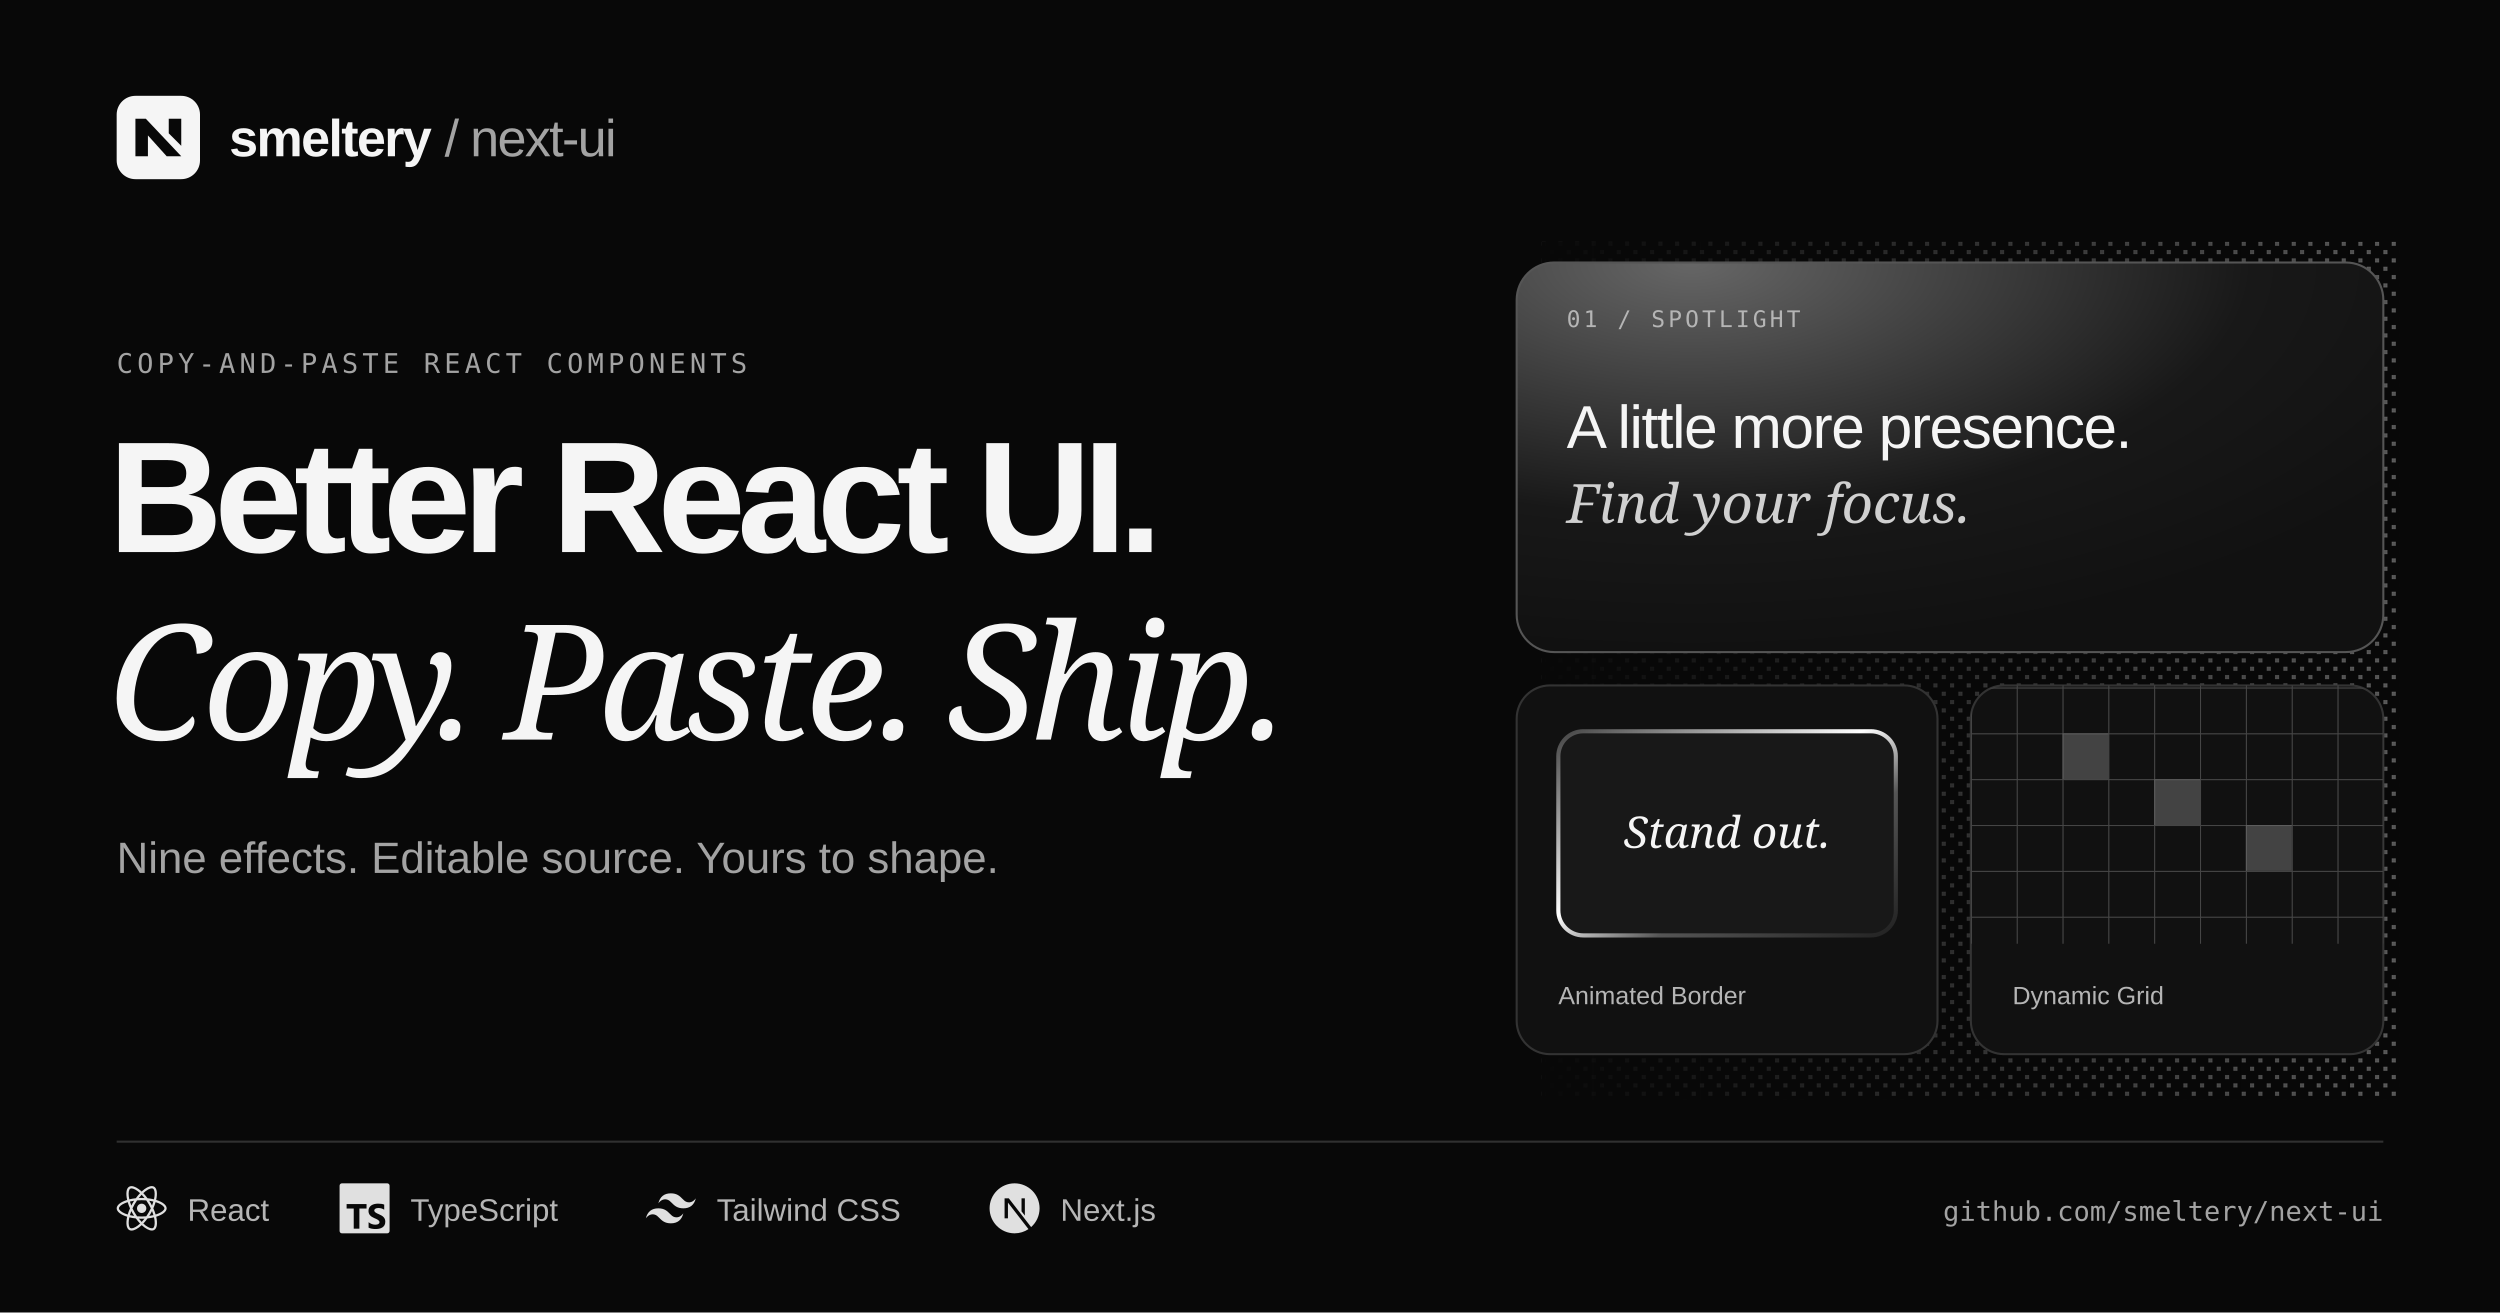
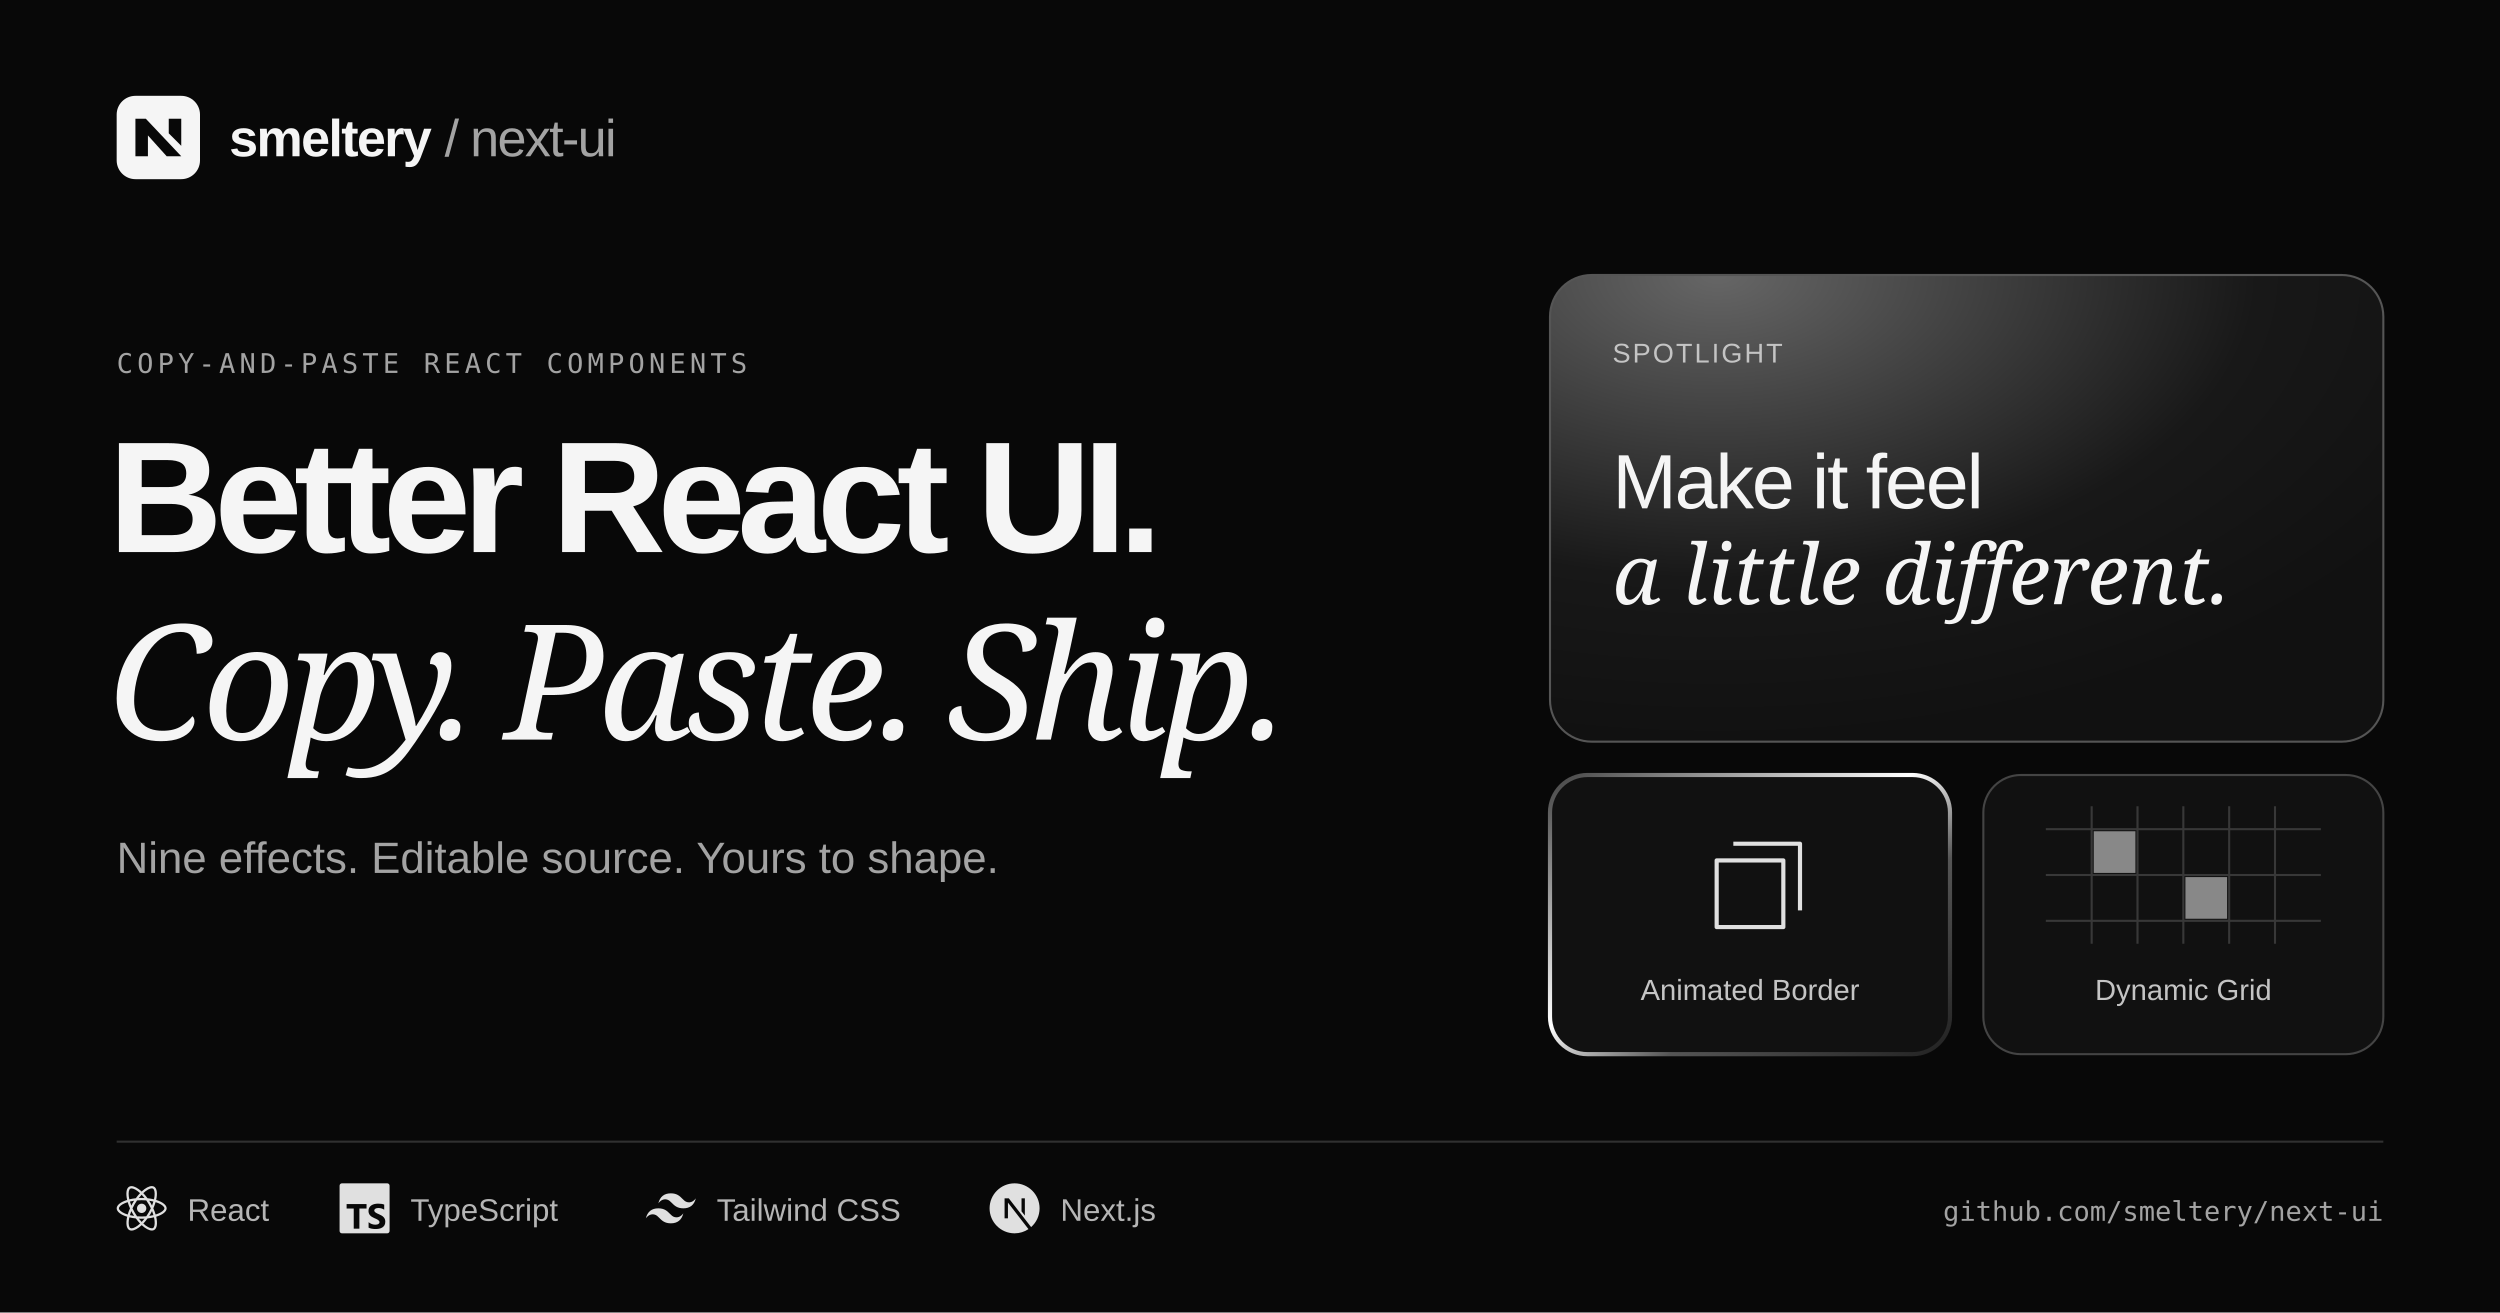
<svg xmlns="http://www.w3.org/2000/svg" width="1200" height="630" viewBox="0 0 1200 630">
  <defs>
-     <pattern id="dither" width="8" height="8" patternUnits="userSpaceOnUse">
-       <path d="M0 0h2v2H0zm4 4h2v2H4z" fill="#555" />
-     </pattern>
-     <linearGradient id="fade">
-       <stop stop-color="#080808" />
-       <stop offset="1" stop-color="#080808" stop-opacity="0" />
-     </linearGradient>
    <radialGradient id="spotlight" cx="20%" cy="0%" r="100%">
      <stop stop-color="#666" />
      <stop offset=".65" stop-color="#181818" />
      <stop offset="1" stop-color="#111" />
    </radialGradient>
    <linearGradient id="edge" x1="0" y1="0" x2="1" y2="1">
      <stop stop-color="#444" />
      <stop offset=".45" stop-color="#fff" />
      <stop offset=".65" stop-color="#555" />
      <stop offset="1" stop-color="#222" />
    </linearGradient>
-     <pattern id="grid" width="22" height="22" patternUnits="userSpaceOnUse">
-       <path d="M22 0H0V22" fill="none" stroke="#454545" stroke-width="1" />
-     </pattern>
-     <clipPath id="grid-clip">
-       <rect x="946" y="329" width="198" height="177" rx="16" />
-     </clipPath>
  </defs>
  <rect width="1200" height="630" fill="#080808" />
-   <rect x="740" y="116" width="412" height="412" fill="url(#dither)" />
-   <rect x="740" y="116" width="412" height="412" fill="url(#fade)" />
  <g transform="translate(56 46)">
    <rect width="40" height="40" rx="9" fill="#f5f5f5" />
    <path d="M9 29V11h5l17 18h-7l-9-10v10Zm16-18h6v13l-6-6Z" fill="#080808" />
  </g>
  <g fill="#f5f5f5" font-family="Arial,Helvetica,sans-serif">
    <text x="110" y="75" font-size="25" font-weight="600" letter-spacing="-.8">smeltery <tspan fill="#a3a3a3" font-weight="400">/ next-ui</tspan>
    </text>
    <text x="56" y="179" fill="#a3a3a3" font-family="monospace" font-size="13" letter-spacing="2">COPY-AND-PASTE REACT COMPONENTS</text>
    <text x="52" y="265" font-size="76" font-weight="600" letter-spacing="-4">Better React UI.</text>
    <text x="52" y="355" font-family="Georgia,serif" font-style="italic" font-size="77" letter-spacing="-3">Copy. Paste. Ship.</text>
    <text x="56" y="419" font-size="21" fill="#a3a3a3">Nine effects. Editable source. Yours to shape.</text>
    <g>
-       <rect x="728" y="126" width="416" height="187" rx="18" fill="url(#spotlight)" stroke="#555" />
-       <text x="752" y="157" font-size="11" font-family="monospace" letter-spacing="1.5" fill="#b5b5b5">01 / SPOTLIGHT</text>
-       <text x="752" y="215" font-size="29" letter-spacing="-.7">A little more presence.</text>
-       <text x="752" y="251" font-family="Georgia,serif" font-style="italic" font-size="26" fill="#d0d0d0">Find your focus.</text>
-       <rect x="728" y="329" width="202" height="177" rx="16" fill="#111" stroke="#333" />
-       <rect x="748" y="351" width="162" height="98" rx="12" fill="#181818" stroke="url(#edge)" stroke-width="2" />
-       <text x="829" y="407" text-anchor="middle" font-family="Georgia,serif" font-style="italic" font-size="21">Stand out.</text>
-       <text x="748" y="482" font-size="12" fill="#b5b5b5">Animated Border</text>
-       <rect x="946" y="329" width="198" height="177" rx="16" fill="#111" stroke="#333" />
-       <g clip-path="url(#grid-clip)">
-         <rect x="946" y="329" width="198" height="124" fill="url(#grid)" />
-         <path d="M990 352h22v22h-22zm44 22h22v22h-22zm44 22h22v22h-22z" fill="#777" fill-opacity=".5" />
-       </g>
-       <text x="966" y="482" font-size="12" fill="#b5b5b5">Dynamic Grid</text>
+       <rect x="744" y="132" width="400" height="224" rx="20" fill="url(#spotlight)" stroke="#555" />
+       <text x="774" y="174" font-size="13" fill="#c4c4c4" letter-spacing="1">SPOTLIGHT</text>
+       <text x="774" y="244" font-size="37" letter-spacing="-1">Make it feel</text>
+       <text x="774" y="290" font-family="Georgia,serif" font-style="italic" font-size="40">a little different.</text>
+       <rect x="744" y="372" width="192" height="134" rx="18" fill="#111" stroke="url(#edge)" stroke-width="2" />
+       <path d="M824 413h32v32h-32zM832 405h32v32" fill="none" stroke="#e0e0e0" stroke-width="2" stroke-linejoin="round" />
+       <text x="840" y="480" text-anchor="middle" font-size="14" fill="#c4c4c4">Animated Border</text>
+       <rect x="952" y="372" width="192" height="134" rx="18" fill="#111" stroke="#444" />
+       <path d="M982 398h132m-132 22h132m-132 22h132M1004 387v66m22-66v66m22-66v66m22-66v66m22-66v66" fill="none" stroke="#383838" />
+       <path d="M1005 399h20v20h-20zm44 22h20v20h-20z" fill="#888" />
+       <text x="1048" y="480" text-anchor="middle" font-size="14" fill="#c4c4c4">Dynamic Grid</text>
    </g>
    <path d="M56 548H1144" stroke="#303030" />
    <g transform="translate(56 568)" fill="#e0e0e0">
      <path d="M14.23 12.004a2.236 2.236 0 0 1-2.235 2.236 2.236 2.236 0 0 1-2.236-2.236 2.236 2.236 0 0 1 2.235-2.236 2.236 2.236 0 0 1 2.236 2.236zm2.648-10.69c-1.346 0-3.107.96-4.888 2.622-1.78-1.653-3.542-2.602-4.887-2.602-.41 0-.783.093-1.106.278-1.375.793-1.683 3.264-.973 6.365C1.98 8.917 0 10.42 0 12.004c0 1.59 1.99 3.097 5.043 4.03-.704 3.113-.39 5.588.988 6.38.32.187.69.275 1.102.275 1.345 0 3.107-.96 4.888-2.624 1.78 1.654 3.542 2.603 4.887 2.603.41 0 .783-.09 1.106-.275 1.374-.792 1.683-3.263.973-6.365C22.02 15.096 24 13.59 24 12.004c0-1.59-1.99-3.097-5.043-4.032.704-3.11.39-5.587-.988-6.38-.318-.184-.688-.277-1.092-.278zm-.005 1.09v.006c.225 0 .406.044.558.127.666.382.955 1.835.73 3.704-.054.46-.142.945-.25 1.44-.96-.236-2.006-.417-3.107-.534-.66-.905-1.345-1.727-2.035-2.447 1.592-1.48 3.087-2.292 4.105-2.295zm-9.77.02c1.012 0 2.514.808 4.11 2.28-.686.72-1.37 1.537-2.02 2.442-1.107.117-2.154.298-3.113.538-.112-.49-.195-.964-.254-1.42-.23-1.868.054-3.32.714-3.707.19-.09.4-.127.563-.132zm4.882 3.05c.455.468.91.992 1.36 1.564-.44-.02-.89-.034-1.345-.034-.46 0-.915.01-1.36.034.44-.572.895-1.096 1.345-1.565zM12 8.1c.74 0 1.477.034 2.202.093.406.582.802 1.203 1.183 1.86.372.64.71 1.29 1.018 1.946-.308.655-.646 1.31-1.013 1.95-.38.66-.773 1.288-1.18 1.87-.728.063-1.466.098-2.21.098-.74 0-1.477-.035-2.202-.093-.406-.582-.802-1.204-1.183-1.86-.372-.64-.71-1.29-1.018-1.946.303-.657.646-1.313 1.013-1.954.38-.66.773-1.286 1.18-1.868.728-.064 1.466-.098 2.21-.098zm-3.635.254c-.24.377-.48.763-.704 1.16-.225.39-.435.782-.635 1.174-.265-.656-.49-1.31-.676-1.947.64-.15 1.315-.283 2.015-.386zm7.26 0c.695.103 1.365.23 2.006.387-.18.632-.405 1.282-.66 1.933-.2-.39-.41-.783-.64-1.174-.225-.392-.465-.774-.705-1.146zm3.063.675c.484.15.944.317 1.375.498 1.732.74 2.852 1.708 2.852 2.476-.005.768-1.125 1.74-2.857 2.475-.42.18-.88.342-1.355.493-.28-.958-.646-1.956-1.1-2.98.45-1.017.81-2.01 1.085-2.964zm-13.395.004c.278.96.645 1.957 1.1 2.98-.45 1.017-.812 2.01-1.086 2.964-.484-.15-.944-.318-1.37-.5-1.732-.737-2.852-1.706-2.852-2.474 0-.768 1.12-1.742 2.852-2.476.42-.18.88-.342 1.356-.494zm11.678 4.28c.265.657.49 1.312.676 1.948-.64.157-1.316.29-2.016.39.24-.375.48-.762.705-1.158.225-.39.435-.788.636-1.18zm-9.945.02c.2.392.41.783.64 1.175.23.39.465.772.705 1.143-.695-.102-1.365-.23-2.006-.386.18-.63.406-1.282.66-1.933zM17.92 16.32c.112.493.2.968.254 1.423.23 1.868-.054 3.32-.714 3.708-.147.09-.338.128-.563.128-1.012 0-2.514-.807-4.11-2.28.686-.72 1.37-1.536 2.02-2.44 1.107-.118 2.154-.3 3.113-.54zm-11.83.01c.96.234 2.006.415 3.107.532.66.905 1.345 1.727 2.035 2.446-1.595 1.483-3.092 2.295-4.11 2.295-.22-.005-.406-.05-.553-.132-.666-.38-.955-1.834-.73-3.703.054-.46.142-.944.25-1.438zm4.56.64c.44.02.89.034 1.345.034.46 0 .915-.01 1.36-.034-.44.572-.895 1.095-1.345 1.565-.455-.47-.91-.993-1.36-1.565z" />
    </g>
    <text x="90" y="586" font-size="15" fill="#b5b5b5">React</text>
    <g transform="translate(163 568)" fill="#e0e0e0">
      <path d="M1.125 0C.502 0 0 .502 0 1.125v21.75C0 23.498.502 24 1.125 24h21.75c.623 0 1.125-.502 1.125-1.125V1.125C24 .502 23.498 0 22.875 0zm17.363 9.75c.612 0 1.154.037 1.627.111a6.38 6.38 0 0 1 1.306.34v2.458a3.95 3.95 0 0 0-.643-.361 5.093 5.093 0 0 0-.717-.26 5.453 5.453 0 0 0-1.426-.2c-.3 0-.573.028-.819.086a2.1 2.1 0 0 0-.623.242c-.17.104-.3.229-.393.374a.888.888 0 0 0-.14.49c0 .196.053.373.156.529.104.156.252.304.443.444s.423.276.696.41c.273.135.582.274.926.416.47.197.892.407 1.266.628.374.222.695.473.963.753.268.279.472.598.614.957.142.359.214.776.214 1.253 0 .657-.125 1.21-.373 1.656a3.033 3.033 0 0 1-1.012 1.085 4.38 4.38 0 0 1-1.487.596c-.566.12-1.163.18-1.79.18a9.916 9.916 0 0 1-1.84-.164 5.544 5.544 0 0 1-1.512-.493v-2.63a5.033 5.033 0 0 0 3.237 1.2c.333 0 .624-.03.872-.09.249-.06.456-.144.623-.25.166-.108.29-.234.373-.38a1.023 1.023 0 0 0-.074-1.089 2.12 2.12 0 0 0-.537-.5 5.597 5.597 0 0 0-.807-.444 27.72 27.72 0 0 0-1.007-.436c-.918-.383-1.602-.852-2.053-1.405-.45-.553-.676-1.222-.676-2.005 0-.614.123-1.141.369-1.582.246-.441.58-.804 1.004-1.089a4.494 4.494 0 0 1 1.47-.629 7.536 7.536 0 0 1 1.77-.201zm-15.113.188h9.563v2.166H9.506v9.646H6.789v-9.646H3.375z" />
    </g>
    <text x="197" y="586" font-size="15" fill="#b5b5b5">TypeScript</text>
    <g transform="translate(310 568)" fill="#e0e0e0">
      <path d="M12.001,4.8c-3.2,0-5.2,1.6-6,4.8c1.2-1.6,2.6-2.2,4.2-1.8c0.913,0.228,1.565,0.89,2.288,1.624 C13.666,10.618,15.027,12,18.001,12c3.2,0,5.2-1.6,6-4.8c-1.2,1.6-2.6,2.2-4.2,1.8c-0.913-0.228-1.565-0.89-2.288-1.624 C16.337,6.182,14.976,4.8,12.001,4.8z M6.001,12c-3.2,0-5.2,1.6-6,4.8c1.2-1.6,2.6-2.2,4.2-1.8c0.913,0.228,1.565,0.89,2.288,1.624 c1.177,1.194,2.538,2.576,5.512,2.576c3.2,0,5.2-1.6,6-4.8c-1.2,1.6-2.6,2.2-4.2,1.8c-0.913-0.228-1.565-0.89-2.288-1.624 C10.337,13.382,8.976,12,6.001,12z" />
    </g>
    <text x="344" y="586" font-size="15" fill="#b5b5b5">Tailwind CSS</text>
    <g transform="translate(475 568)" fill="#e0e0e0">
      <path d="M18.665 21.978C16.758 23.255 14.465 24 12 24 5.377 24 0 18.623 0 12S5.377 0 12 0s12 5.377 12 12c0 3.583-1.574 6.801-4.067 9.001L9.219 7.2H7.2v9.596h1.615V9.251l9.85 12.727Zm-3.332-8.533 1.6 2.061V7.2h-1.6v6.245Z" />
    </g>
    <text x="509" y="586" font-size="15" fill="#b5b5b5">Next.js</text>
    <text x="1144" y="586" text-anchor="end" font-family="monospace" font-size="13" fill="#a3a3a3">github.com/smeltery/next-ui</text>
  </g>
</svg>
